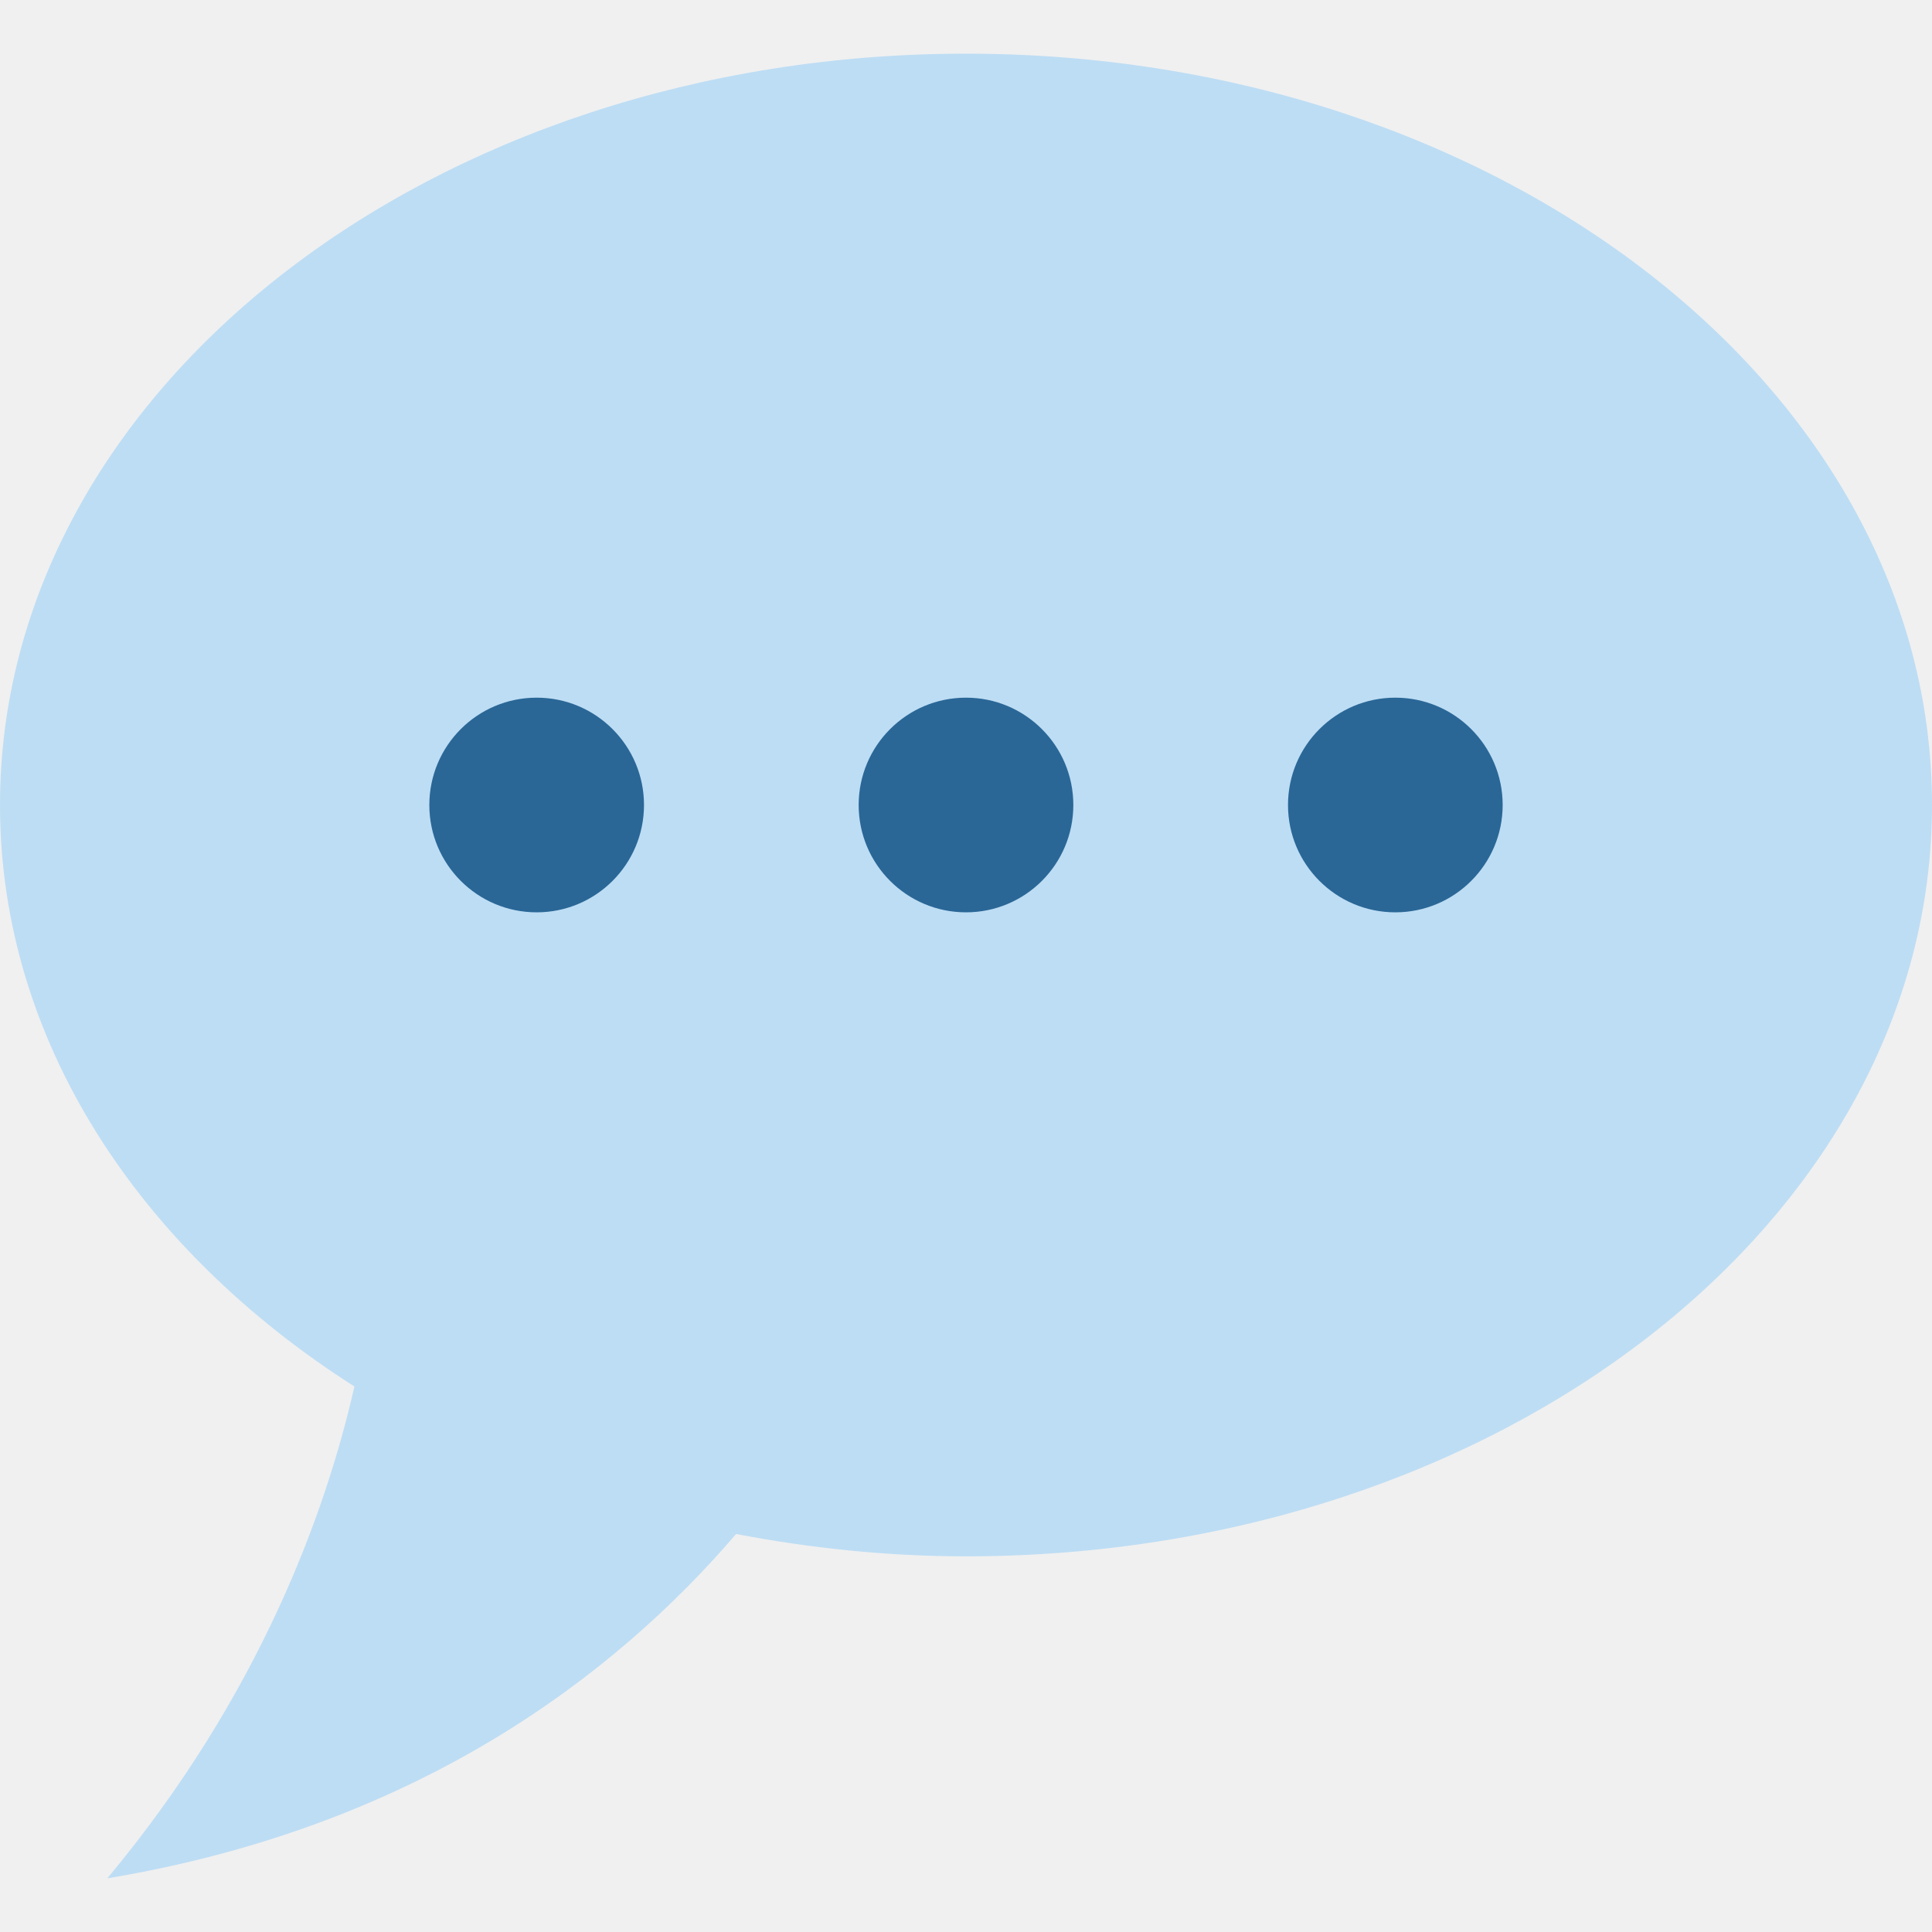
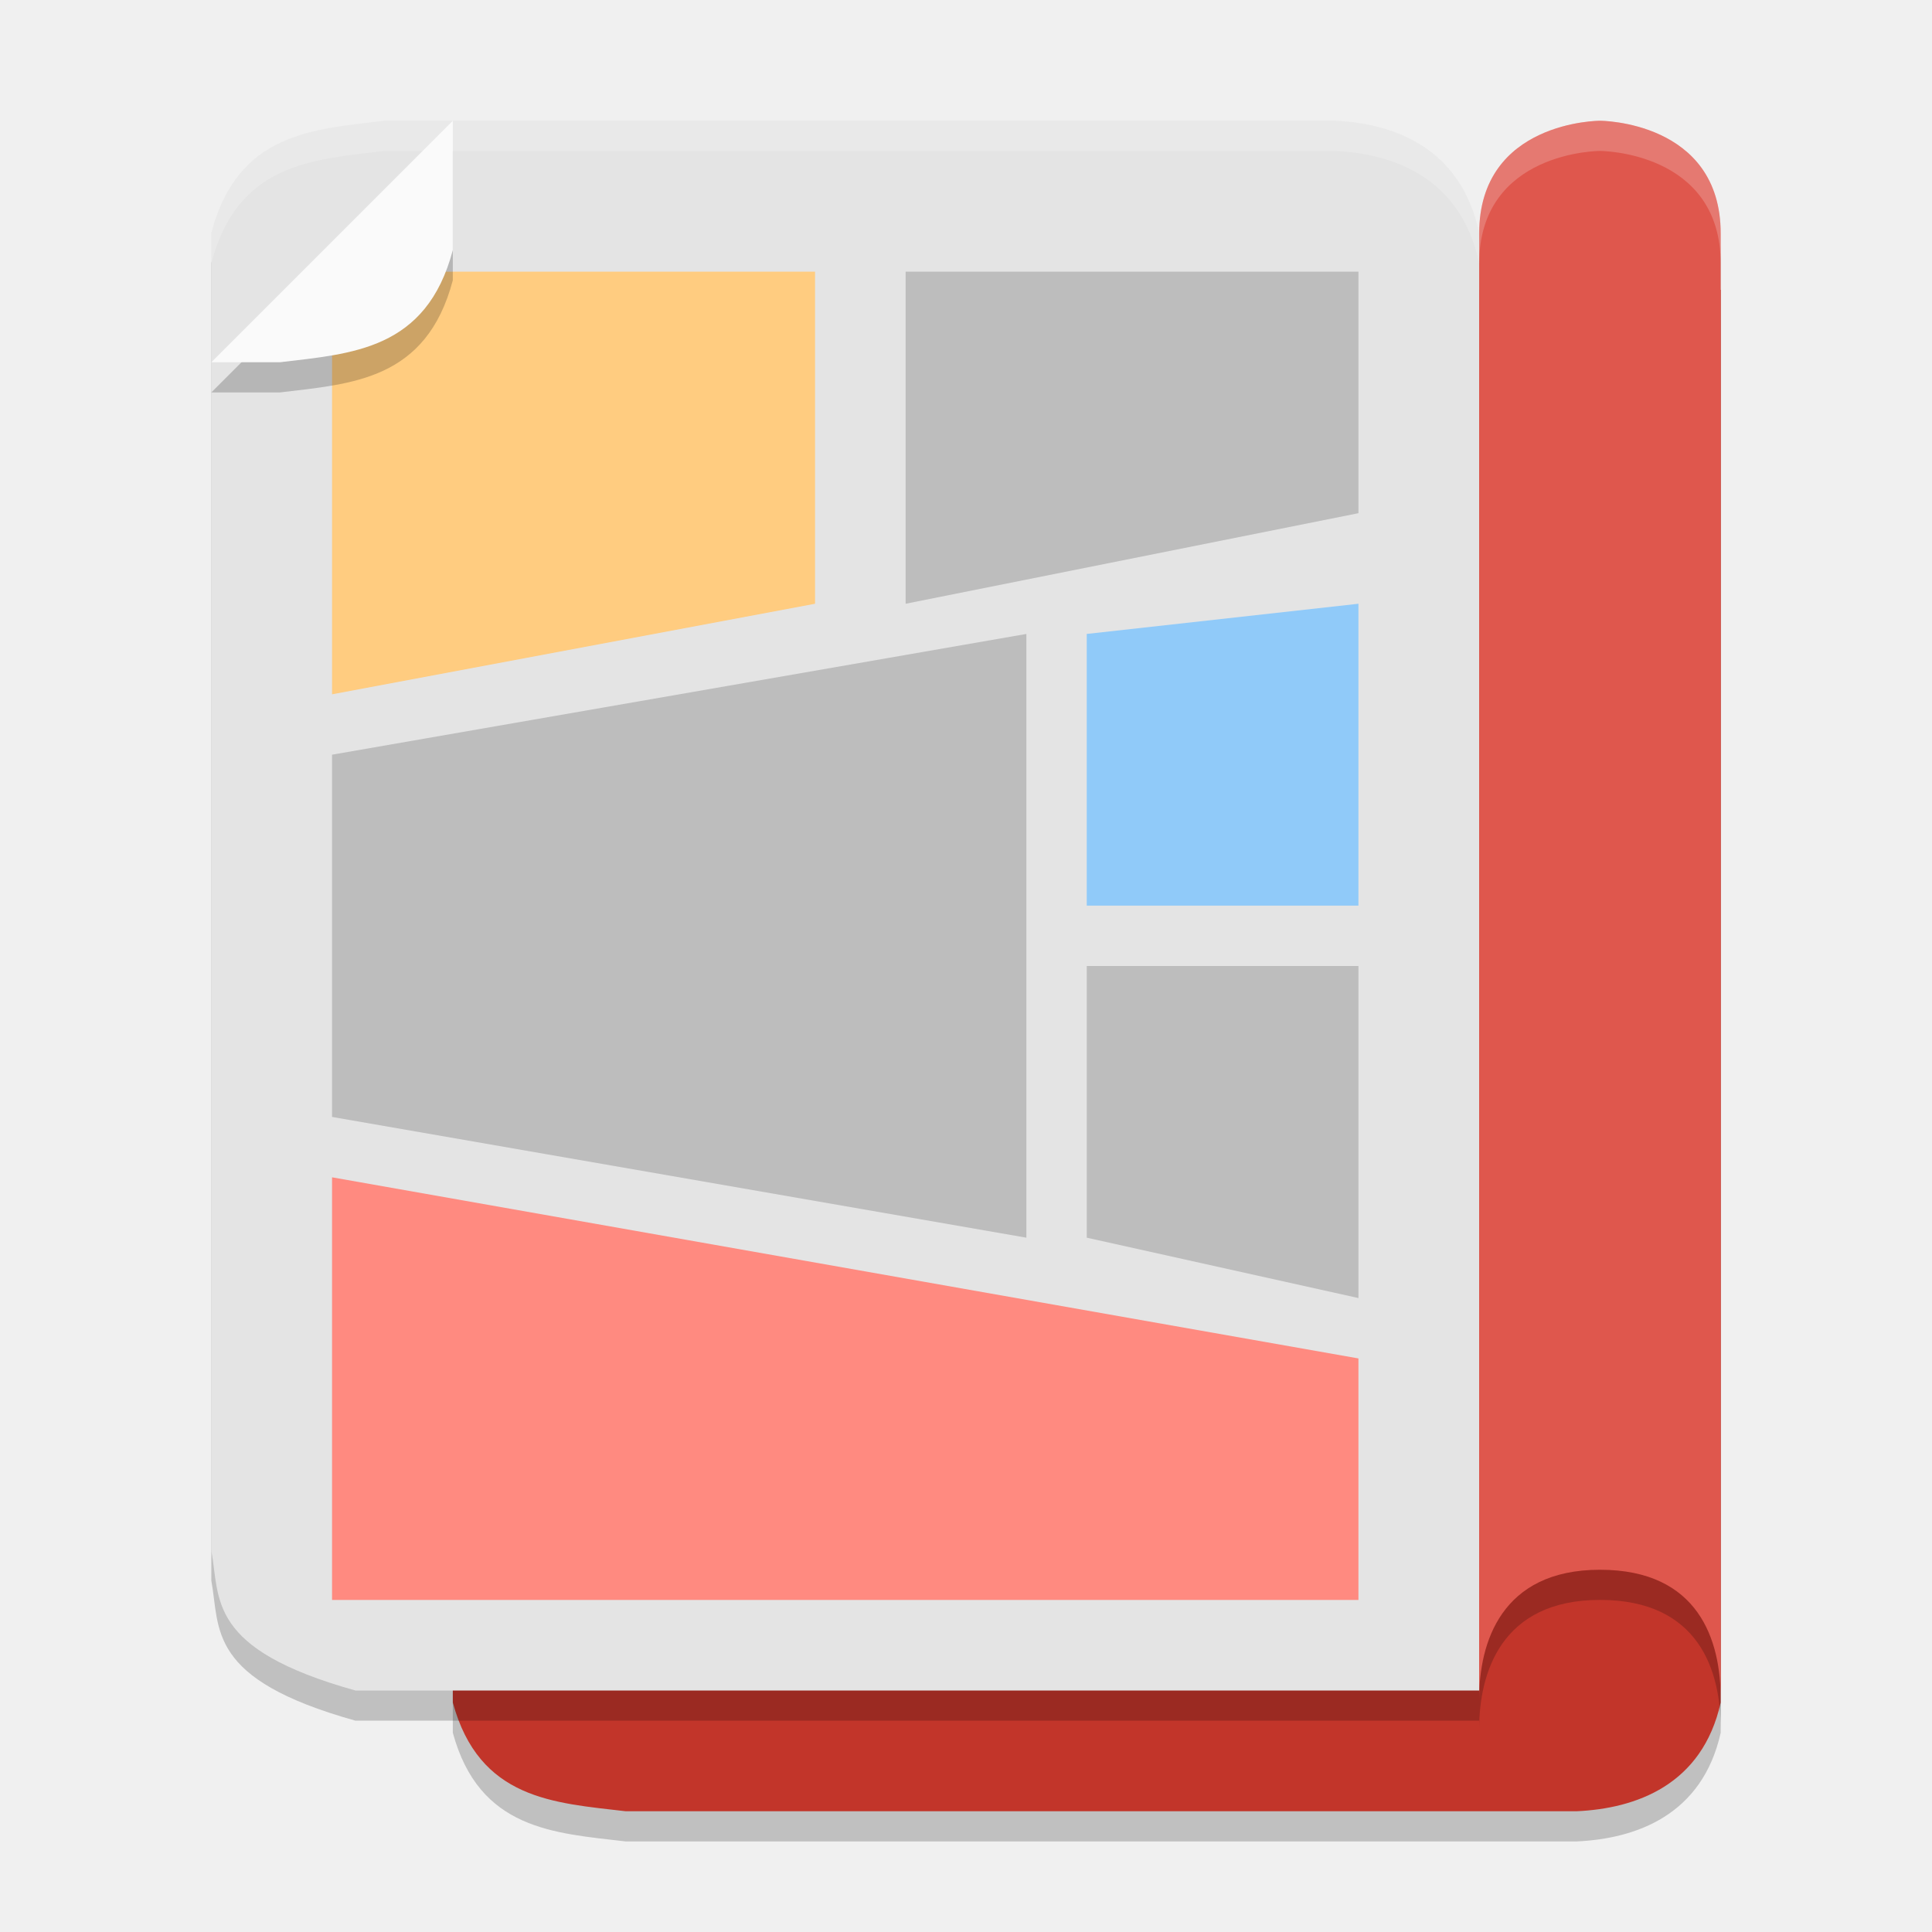
- <svg xmlns="http://www.w3.org/2000/svg" viewBox="0 0 36 36">
-   <path fill="#BDDDF4" d="M18 1C8.059 1 0 7.268 0 15c0 4.368 2.574 8.268 6.604 10.835C6.08 28.144 4.859 31.569 2 35c5.758-.96 9.439-3.761 11.716-6.416 1.376.262 2.805.416 4.284.416 9.941 0 18-6.268 18-14S27.941 1 18 1z" />
-   <circle fill="#2A6797" cx="18" cy="15" r="2" />
-   <circle fill="#2A6797" cx="26" cy="15" r="2" />
-   <circle fill="#2A6797" cx="10" cy="15" r="2" />
+ <svg xmlns="http://www.w3.org/2000/svg" width="64" height="64" version="1.1">
+   <path style="opacity:0.2" d="M 57,57.4 V 10.6 H 19.773 C 14.838,11.936 15.296,13.537 15,15.1 V 57.4 C 15.877,60.614 18.346,60.721 20.727,61 H 52.227 C 54.188,60.911 56.391,60.136 57,57.4 Z" />
+   <path style="fill:#c2352a" d="M 57,56.4 V 9.6 H 19.773 C 14.838,10.936 15.296,12.537 15,14.1 V 56.4 C 15.877,59.614 18.346,59.721 20.727,60 H 52.227 C 54.188,59.911 56.391,59.136 57,56.4 Z" />
+   <path style="opacity:0.2" d="M 49,8.714 V 56.999 H 11.773 C 6.838,55.62 7.296,53.969 7,52.356 V 8.714 C 7.877,5.397 10.346,5.287 12.727,4.999 H 44.227 C 46.188,5.091 48.391,5.891 49,8.714 Z" />
+   <path style="fill:#e4e4e4" d="M 49,7.714 V 56 H 11.773 C 6.838,54.621 7.296,52.97 7,51.357 V 7.714 C 7.877,4.398 10.346,4.287 12.727,4 H 44.227 C 46.188,4.092 48.391,4.892 49,7.714 Z" />
+   <path style="fill:#90caf9" d="m 45,20 -9,1 v 9 h 9 z" />
+   <path style="fill:#bdbdbd" d="M 45,9 H 30 v 11 l 15,-3 z" />
+   <path style="fill:#ffcc80" d="M 27,9 H 11 v 14 l 16,-3 z" />
+   <path style="fill:#ff8a80" d="M 45,45 11,39 v 14 h 34 z" />
+   <path style="fill:#bdbdbd" d="m 34,21 -23,4 v 12 l 23,4 z" />
+   <path style="fill:#bdbdbd" d="m 45,32 h -9 v 9 l 9,2 z" />
+   <path style="opacity:0.2" d="M 49,8.733 V 57.266 c 0,-1.822 0.709,-4.267 4,-4.267 C 56.291,52.999 57,55.355 57,57.266 V 8.733 c 0,-3.733 -4,-3.733 -4,-3.733 0,0 -4,0 -4,3.733 z" />
+   <path style="fill:#df574d" d="M 49,7.733 V 56.267 C 49,54.445 49.709,52 53,52 56.291,52 57,54.355 57,56.267 V 7.733 c 0,-3.733 -4,-3.733 -4,-3.733 0,0 -4,0 -4,3.733 z" />
+   <path style="opacity:0.2;fill:#ffffff" d="M 44.227,4 C 46.188,4.092 48.391,4.892 49,7.715 v 1 C 48.391,5.892 46.188,5.092 44.227,5 h -31.5 C 10.345,5.287 7.877,5.399 7,8.715 v -1 C 7.877,4.399 10.345,4.287 12.727,4 Z" />
+   <path style="opacity:0.2;fill:#ffffff" d="m 53,4 c 0,0 4,0.001 4,3.734 v 1 C 57,5.001 53,5 53,5 53,5 49,5.001 49,8.734 v -1 C 49,4.001 53,4 53,4 Z" />
+   <path style="opacity:0.2" d="M 15,5 7,13 H 9.273 C 11.655,12.713 14.123,12.601 15,9.285 Z" />
+   <path style="fill:#fafafa" d="M 15 4 L 7 12 L 9.273 12 C 11.655 11.713 14.123 11.601 15 8.285 L 15 4 z" />
</svg>
